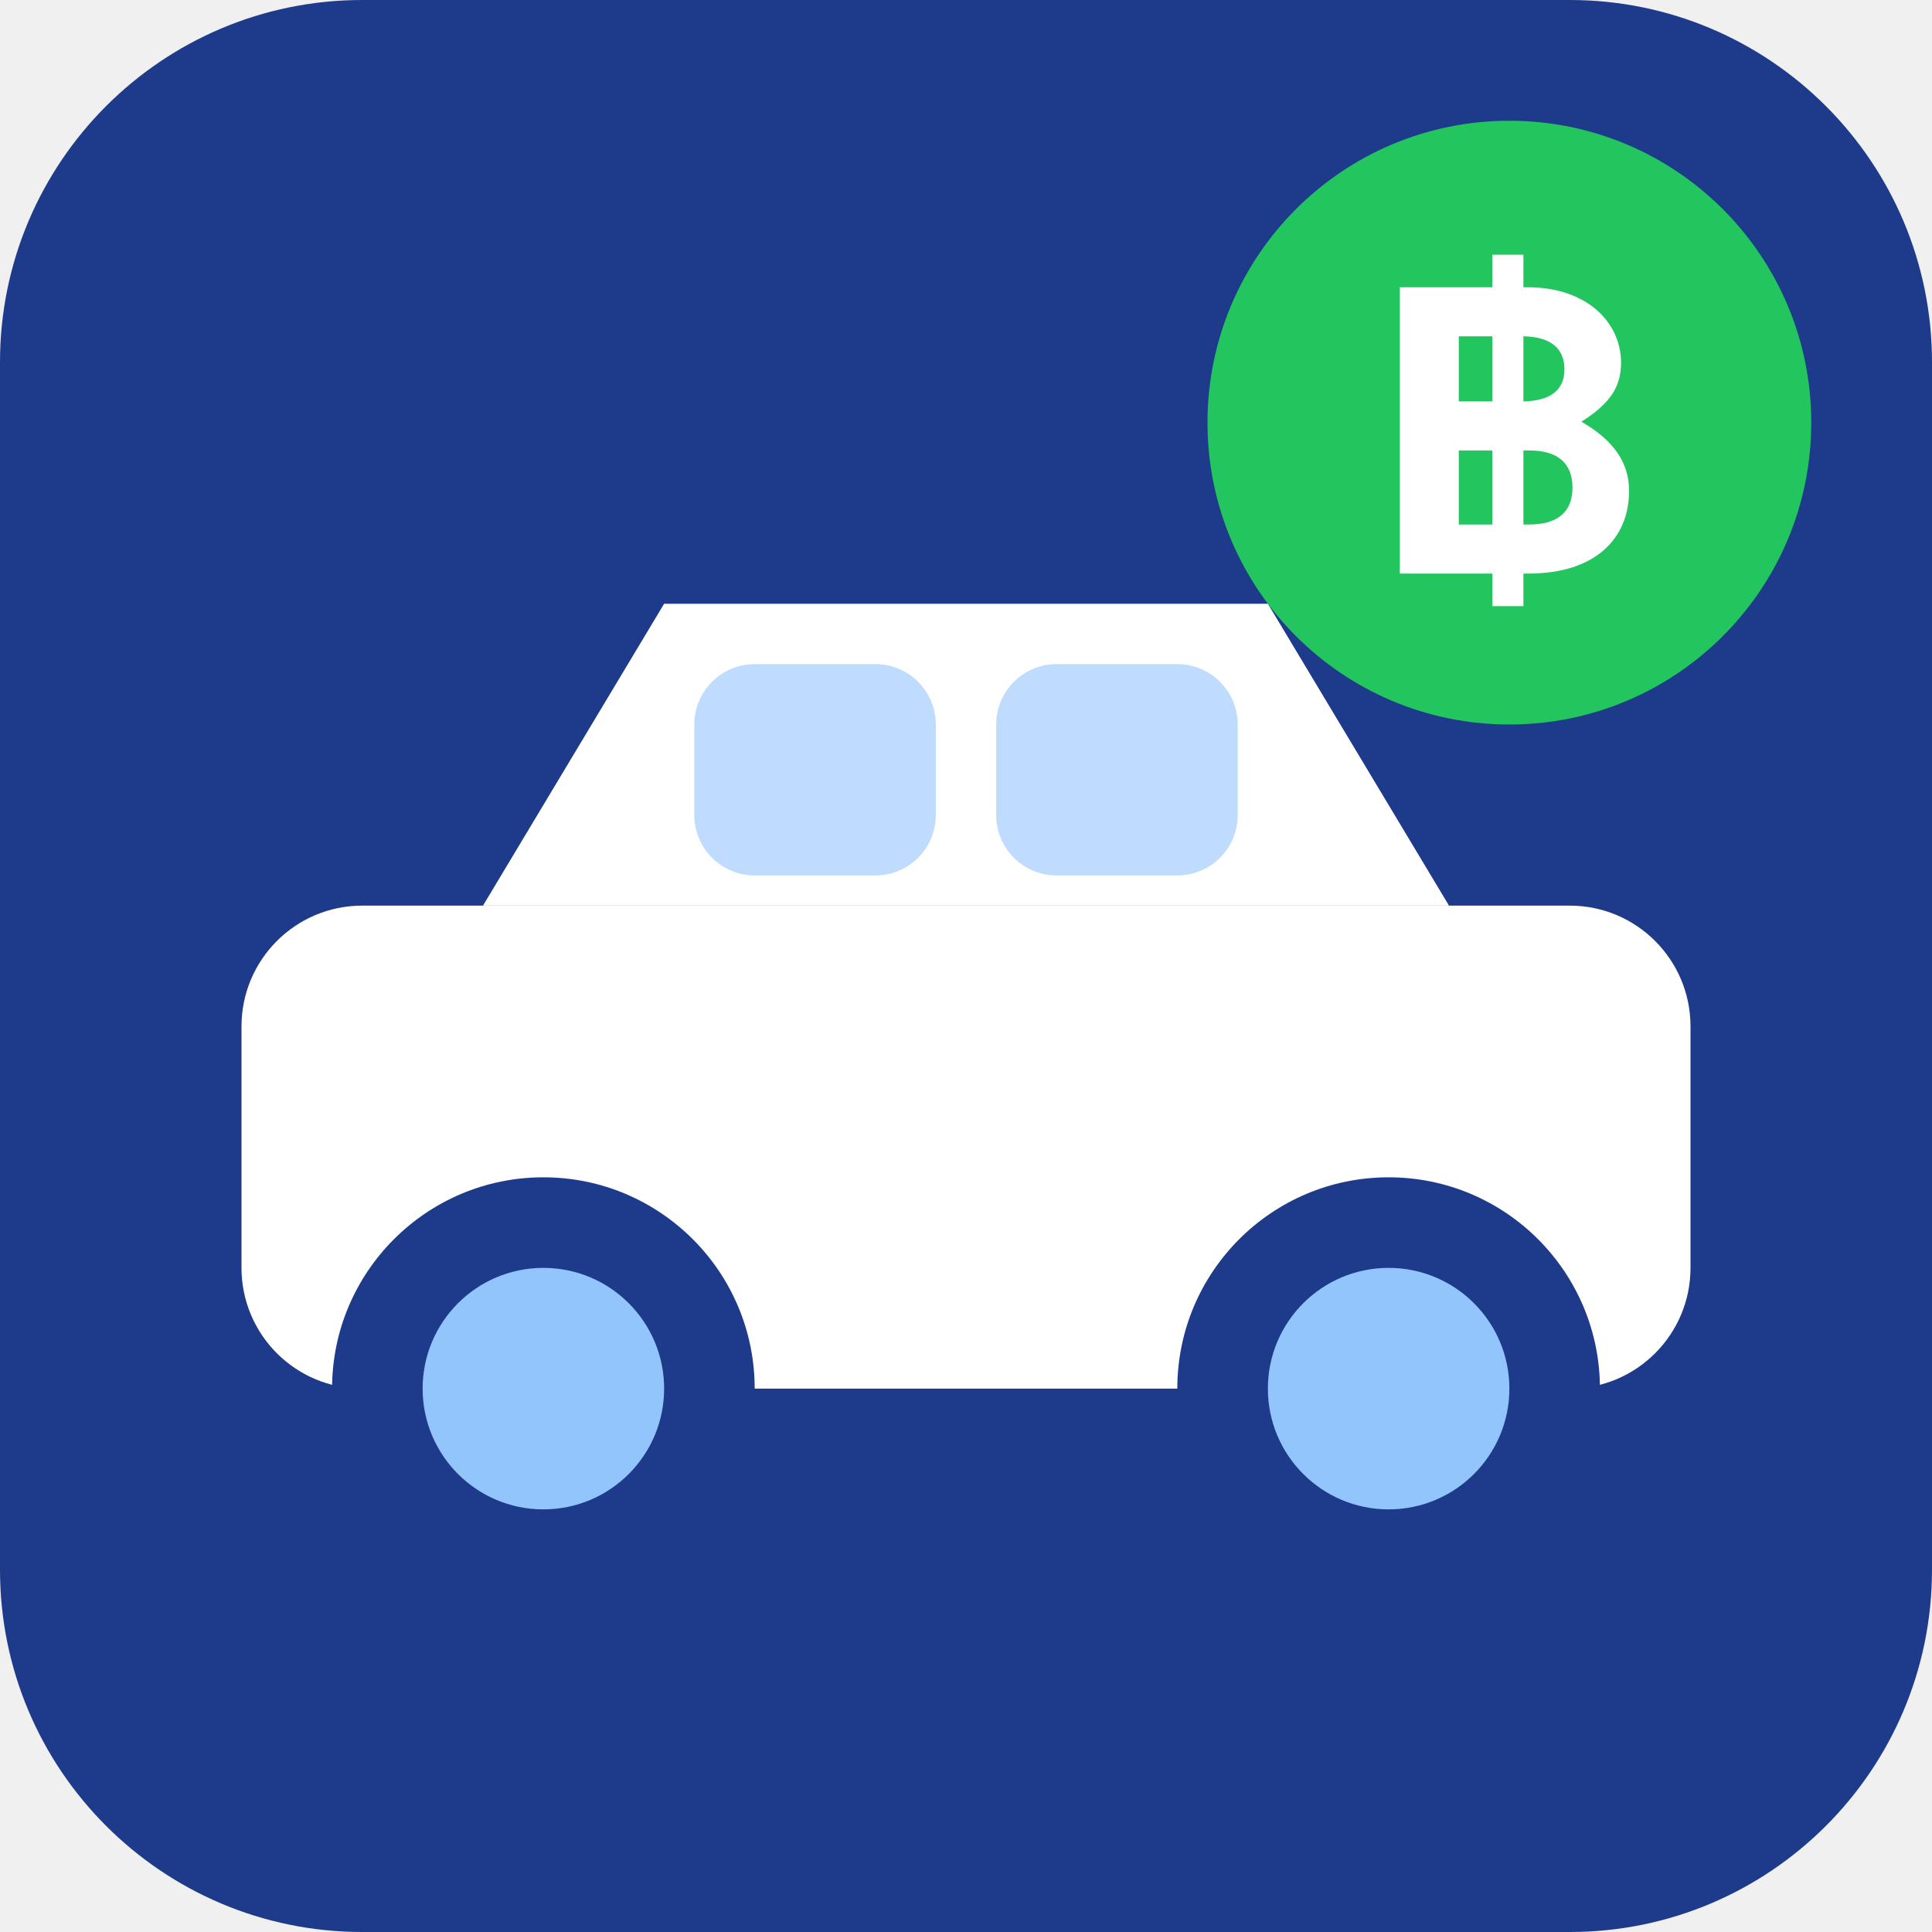
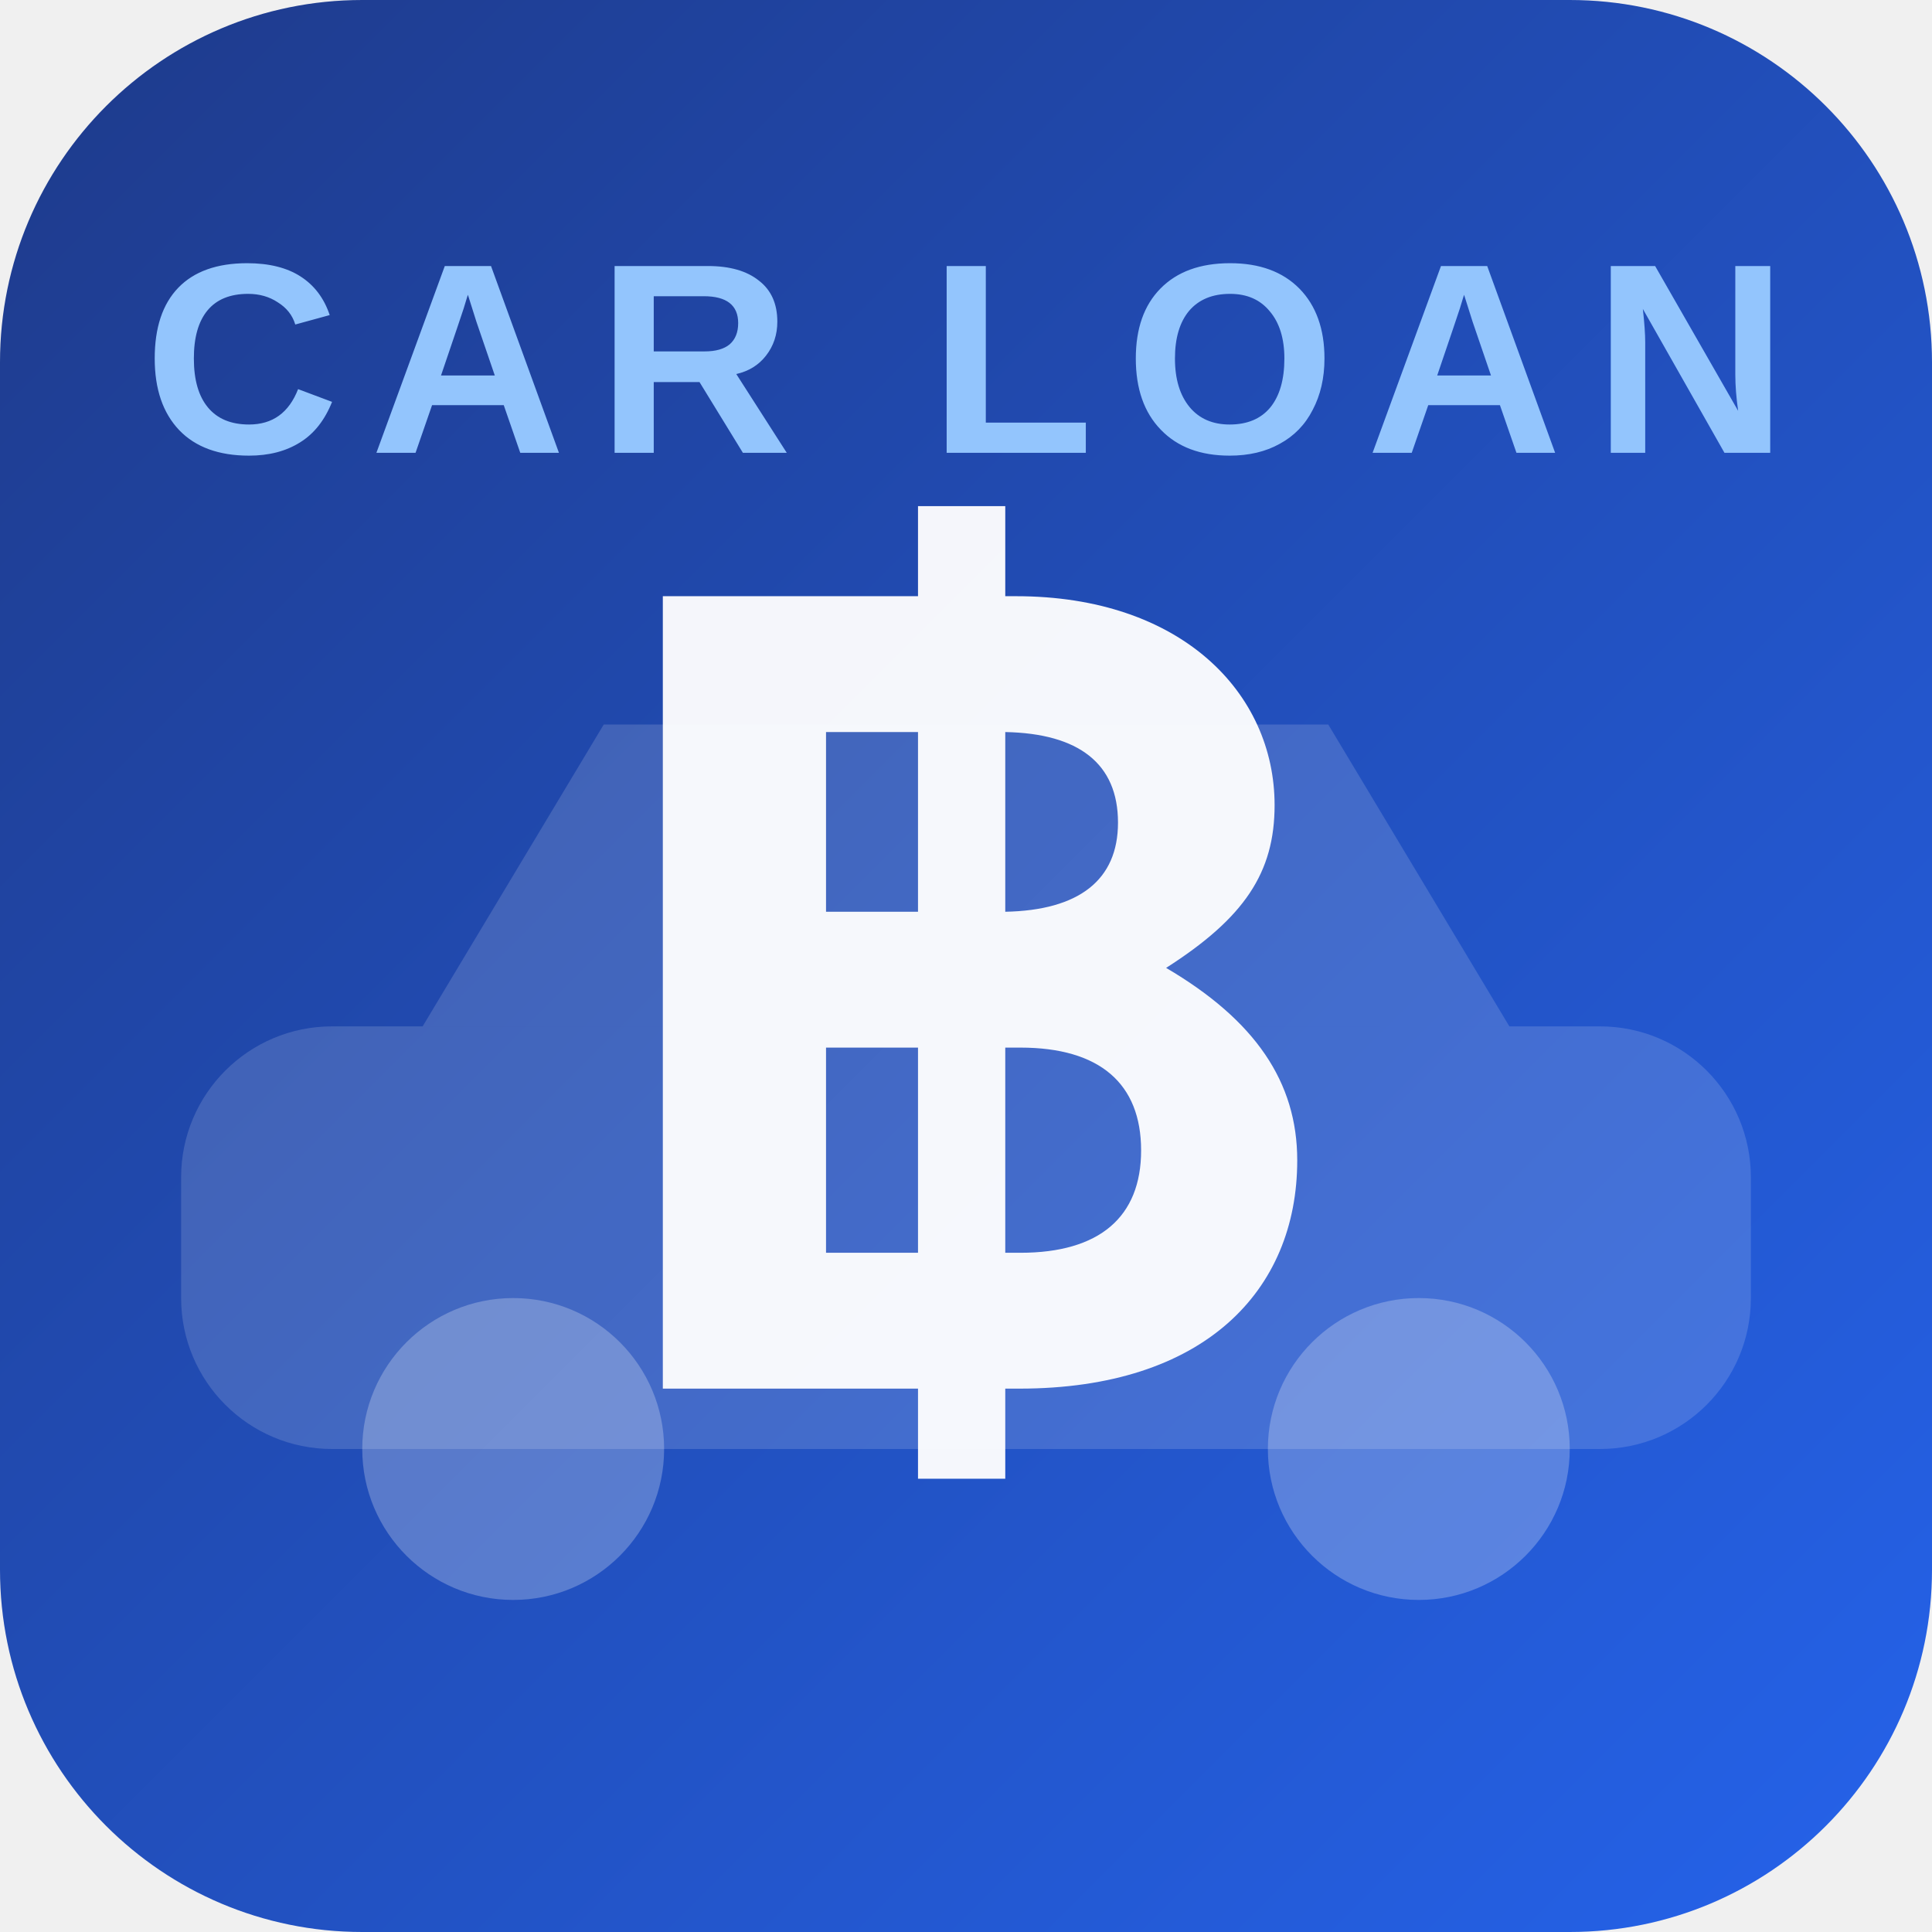
<svg xmlns="http://www.w3.org/2000/svg" viewBox="0 0 64 64">
-   <rect width="64" height="64" rx="12" fill="#1e3a8a" />
-   <rect x="8" y="30" width="48" height="16" rx="4" fill="#fff" />
-   <path d="M16 30 L22 20 L42 20 L48 30Z" fill="#fff" />
-   <circle cx="18" cy="46" r="7" fill="#1e3a8a" />
-   <circle cx="18" cy="46" r="4" fill="#93c5fd" />
-   <circle cx="46" cy="46" r="7" fill="#1e3a8a" />
-   <circle cx="46" cy="46" r="4" fill="#93c5fd" />
-   <rect x="23" y="22" width="8" height="7" rx="2" fill="#bfdbfe" />
-   <rect x="33" y="22" width="8" height="7" rx="2" fill="#bfdbfe" />
-   <circle cx="50" cy="14" r="10" fill="#22c55e" />
-   <text x="50" y="19" text-anchor="middle" font-family="Arial" font-size="13" font-weight="bold" fill="#fff">฿</text>
+   <rect width="64" height="64" rx="12" fill="url(#bg5)" />
+   <defs>
+     <linearGradient id="bg5" x1="0" y1="0" x2="1" y2="1">
+       <stop offset="0%" stop-color="#1e3a8a" />
+       <stop offset="100%" stop-color="#2563eb" />
+     </linearGradient>
+   </defs>
+   <rect x="6" y="34" width="52" height="14" rx="5" fill="rgba(255,255,255,0.15)" />
+   <path d="M14 34 L20 24 L44 24 L50 34Z" fill="rgba(255,255,255,0.15)" />
+   <circle cx="17" cy="48" r="5" fill="rgba(255,255,255,0.25)" />
+   <circle cx="47" cy="48" r="5" fill="rgba(255,255,255,0.25)" />
+   <text x="32" y="46" text-anchor="middle" font-family="'Arial Black',Arial" font-size="36" font-weight="900" fill="#fff" opacity="0.95">฿</text>
+   <text x="32" y="15" text-anchor="middle" font-family="Arial" font-size="9" font-weight="700" fill="#93c5fd" letter-spacing="1">CAR LOAN</text>
</svg>
